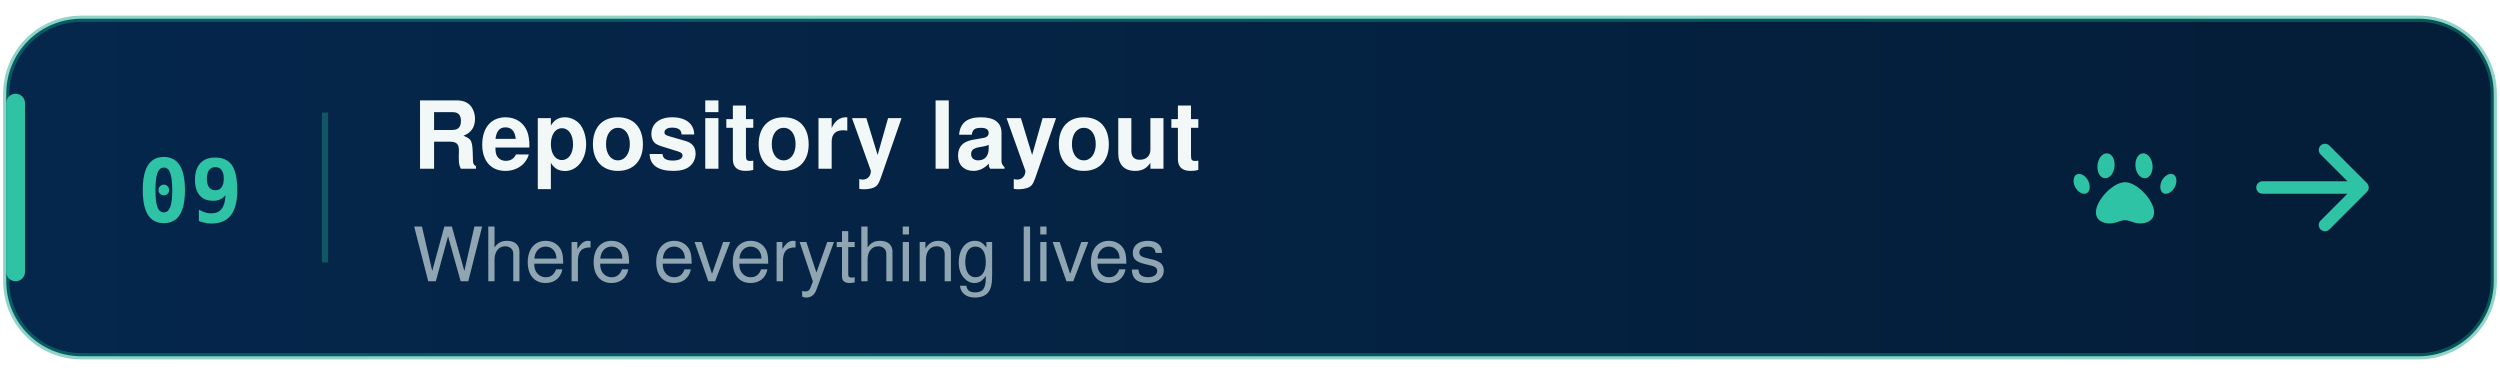
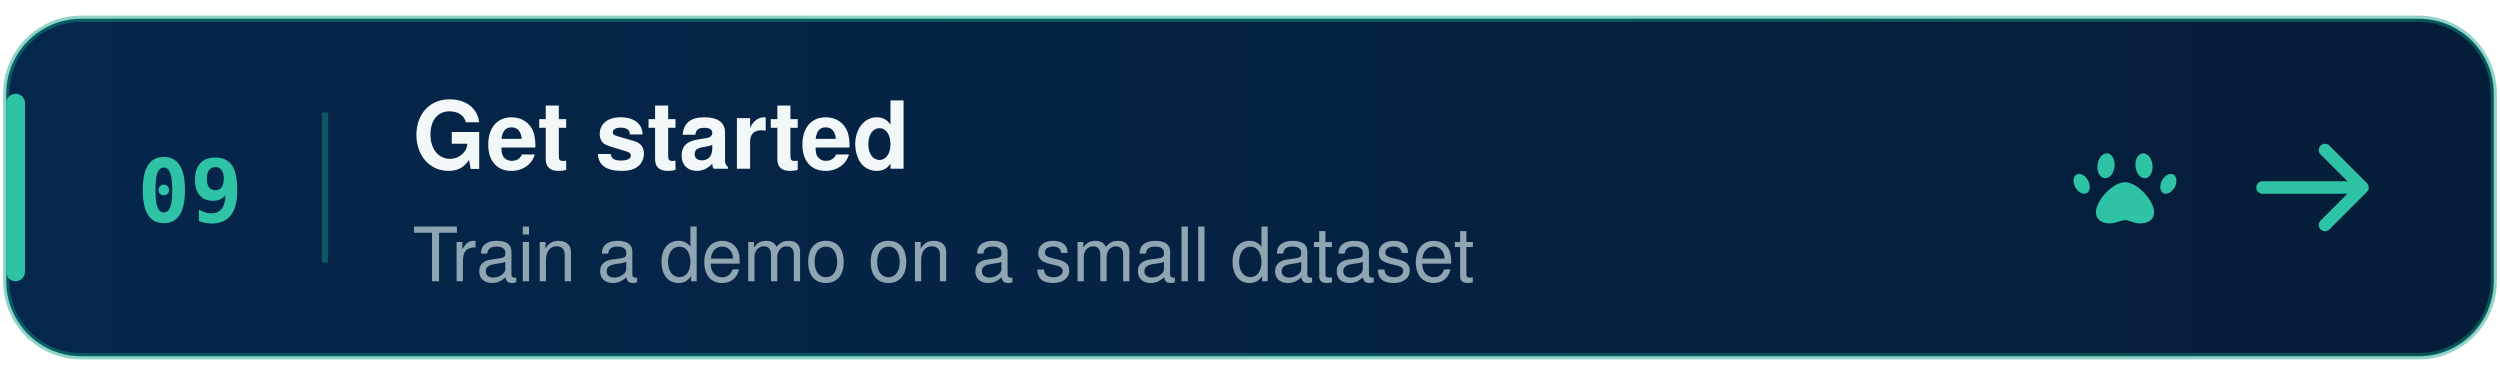
- <svg xmlns="http://www.w3.org/2000/svg" viewBox="0 0 400 60" width="400" height="60" role="img" aria-label="09 Repository layout">
+ <svg xmlns="http://www.w3.org/2000/svg" viewBox="0 0 400 60" width="400" height="60" role="img" aria-label="09 Get started">
  <defs>
    <linearGradient id="g" x1="0" y1="0" x2="1" y2="0">
      <stop offset="0" stop-color="#05274C" />
      <stop offset="1" stop-color="#041D38" />
    </linearGradient>
  </defs>
  <style>@media (prefers-reduced-motion: reduce){*{animation:none!important}}.card{animation:rise .6s cubic-bezier(.2,.8,.2,1) 0.40s both}@keyframes rise{from{opacity:0;transform:translateY(6px)}to{opacity:1;transform:none}}.arrow{animation:nudge 1.8s ease-in-out 1.20s infinite alternate}@keyframes nudge{from{transform:translateX(0)}to{transform:translateX(4px)}}.paw{animation:paw 2.4s ease-in-out 1.40s infinite alternate}@keyframes paw{from{opacity:.35}to{opacity:.9}}</style>
  <g class="card">
    <rect x="1" y="3" width="398" height="54" rx="12" fill="url(#g)" stroke="#0A9E84" stroke-opacity=".45" />
    <rect x="1" y="15" width="3" height="30" rx="1.5" fill="#2FC3A5" />
    <text x="22" y="35.5" font-family="'IBM Plex Mono', ui-monospace, SFMono-Regular, Menlo, Consolas, monospace" font-size="14" font-weight="600" fill="#2FC3A5">09</text>
    <path d="M52 18V42" stroke="#2FC3A5" stroke-opacity=".3" />
-     <text x="66" y="27" font-family="Manrope, -apple-system, 'Segoe UI', Helvetica, Arial, sans-serif" font-size="15" font-weight="700" fill="#F2F7F7">Repository layout</text>
-     <text x="66" y="45" font-family="Manrope, -apple-system, 'Segoe UI', Helvetica, Arial, sans-serif" font-size="12" fill="#8FA6B2">Where everything lives</text>
+     <text x="66" y="27" font-family="Manrope, -apple-system, 'Segoe UI', Helvetica, Arial, sans-serif" font-size="15" font-weight="700" fill="#F2F7F7">Get started</text>
+     <text x="66" y="45" font-family="Manrope, -apple-system, 'Segoe UI', Helvetica, Arial, sans-serif" font-size="12" fill="#8FA6B2">Train a demo on a small dataset</text>
    <g class="paw">
      <path d="M0 4.2c-2.6 0-6.2 3.9-6.2 6.4 0 1.7 1.4 2.4 3 2.4 1.3 0 2.2-.7 3.2-.7s1.9.7 3.2.7c1.6 0 3-.7 3-2.4 0-2.5-3.6-6.4-6.2-6.4zM-4.6 3.3c1 .3 2-.6 2.3-2s-.2-2.9-1.2-3.2-2 .6-2.3 2 .2 2.9 1.2 3.2zM4.6 3.3c1-.3 1.5-1.8 1.2-3.2s-1.3-2.3-2.3-2-1.5 1.8-1.2 3.2 1.3 2.3 2.3 2zM-8.3 6.6c.8-.3 1-1.5.5-2.6s-1.6-1.8-2.4-1.5-1 1.5-.5 2.6 1.6 1.8 2.4 1.5zM8.3 6.6c.8.3 1.9-.4 2.4-1.5s.3-2.3-.5-2.6-1.9.4-2.4 1.5-.3 2.3.5 2.6z" transform="translate(340 26) scale(.75)" fill="#2FC3A5" />
    </g>
    <g class="arrow">
      <path d="M362 30H378M372 24L378 30L372 36" fill="none" stroke="#2FC3A5" stroke-width="2" stroke-linecap="round" stroke-linejoin="round" />
    </g>
  </g>
</svg>
